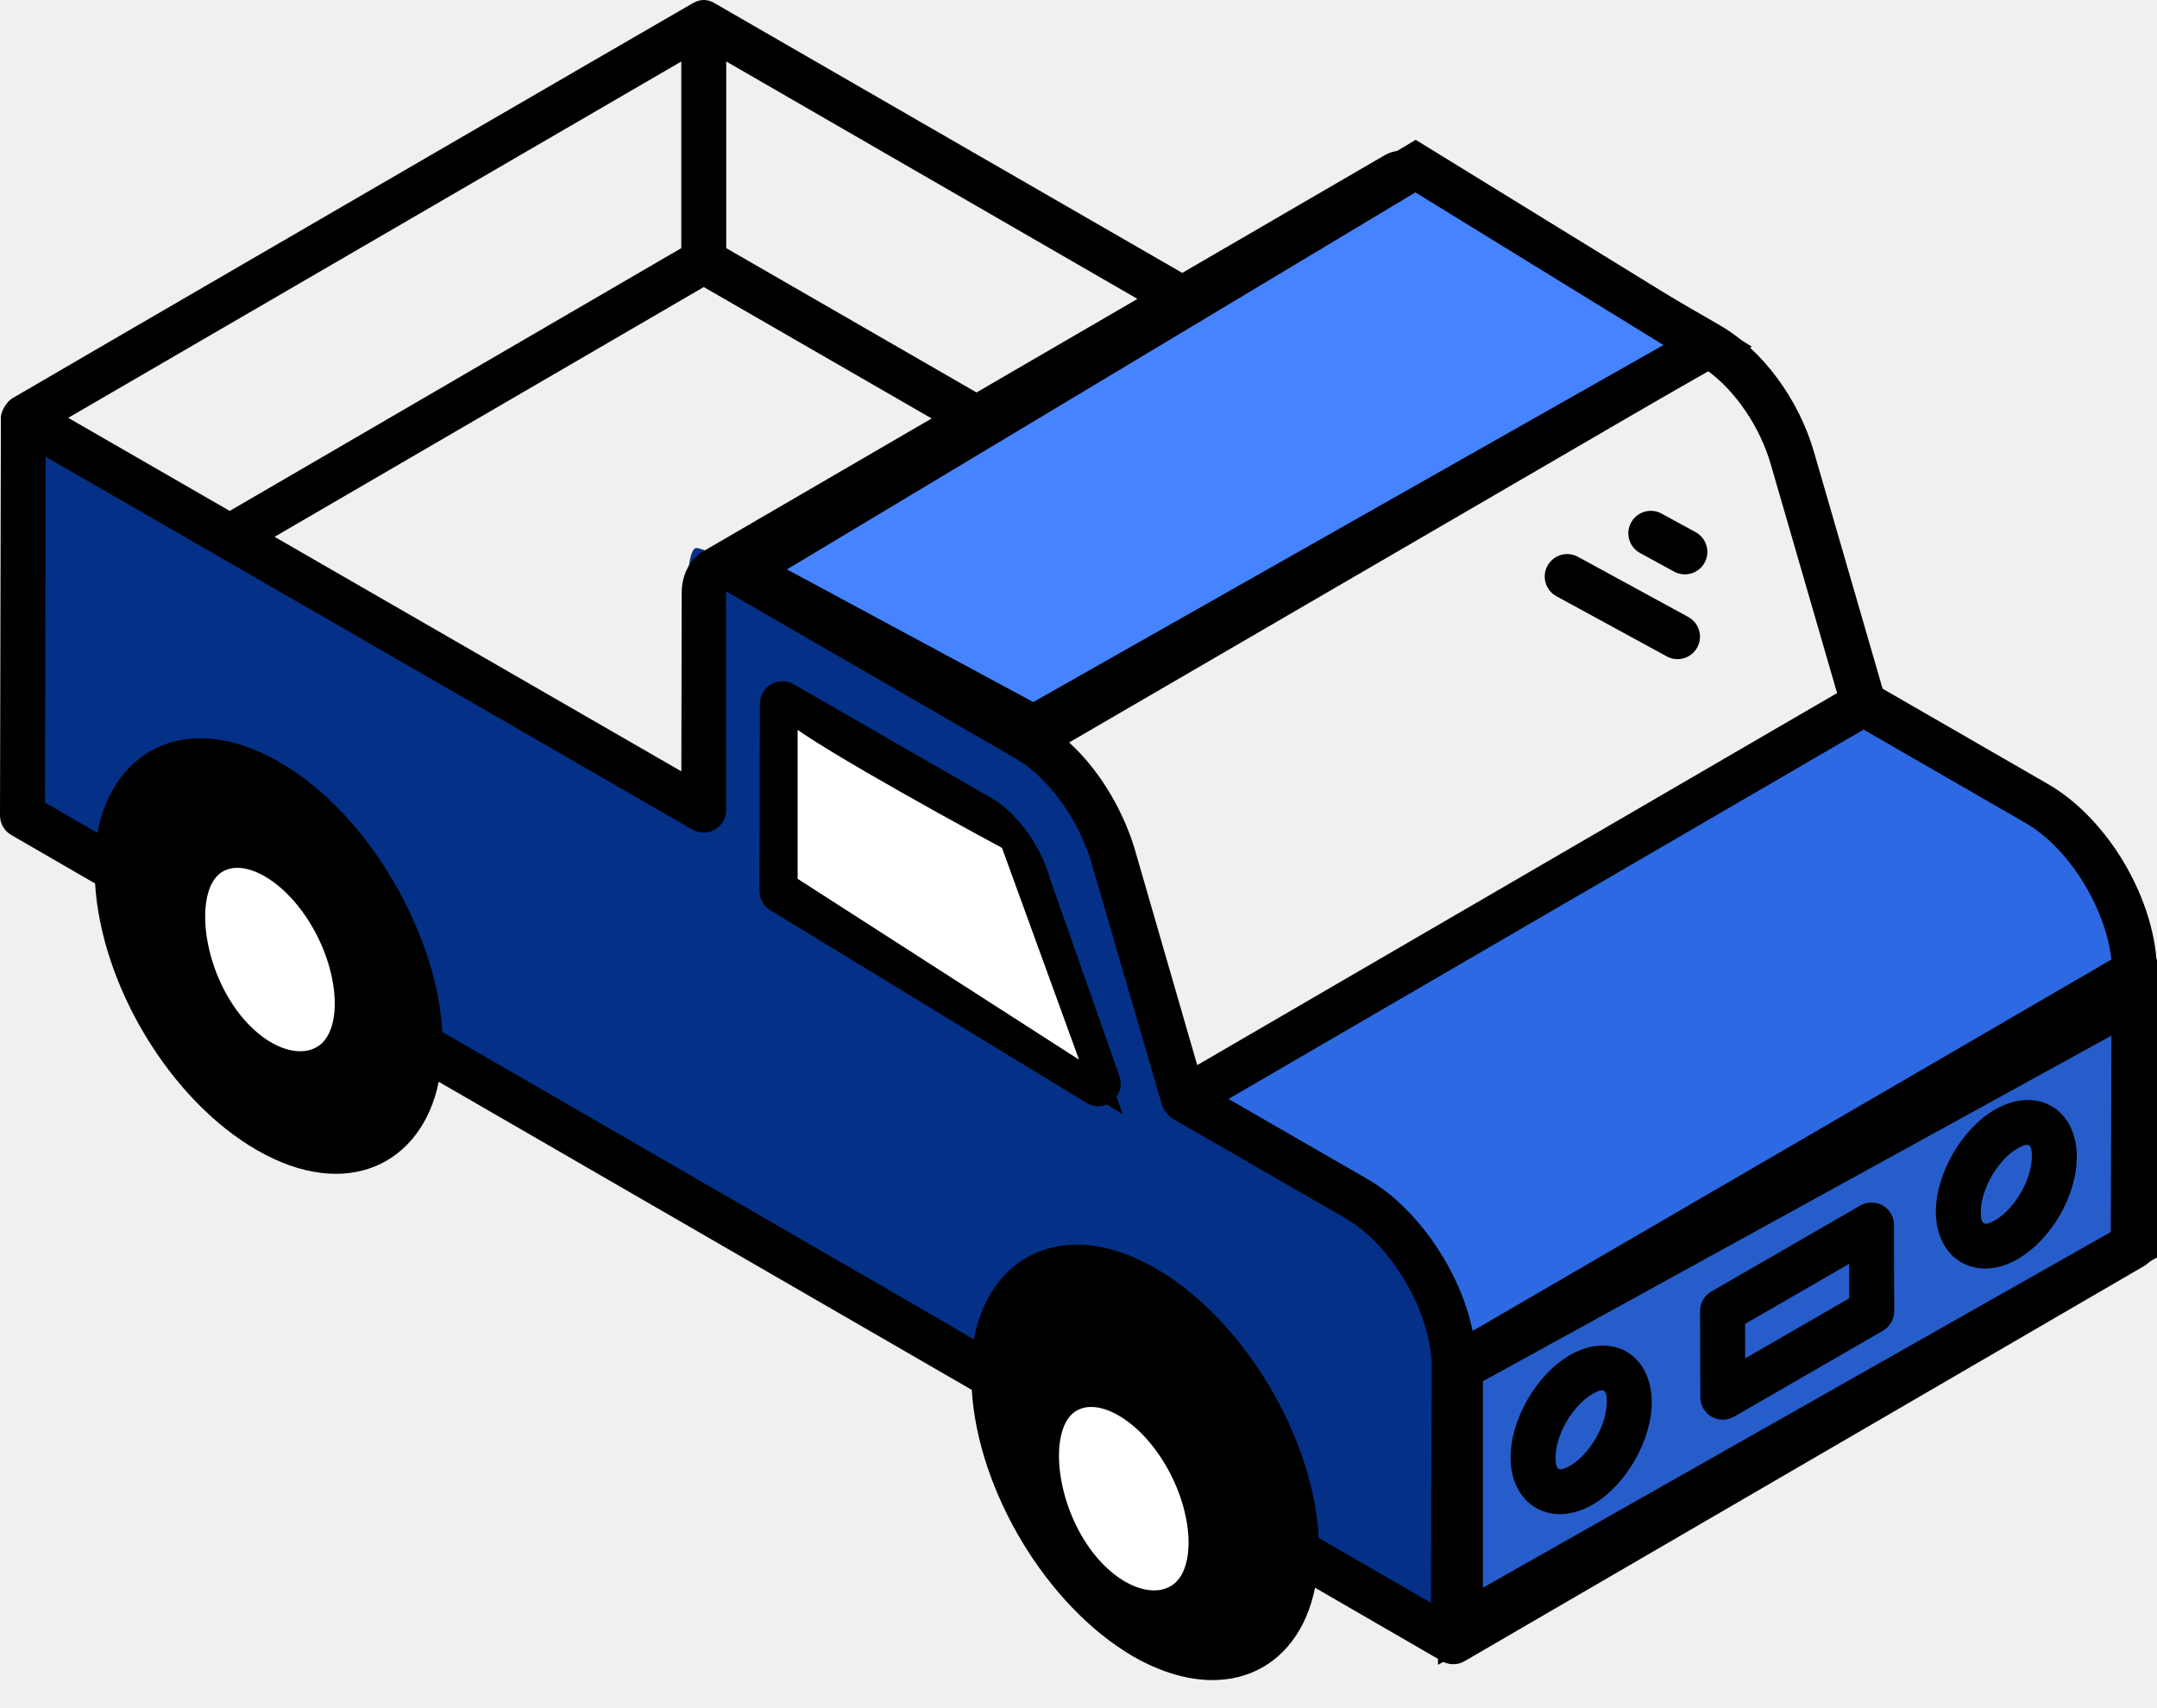
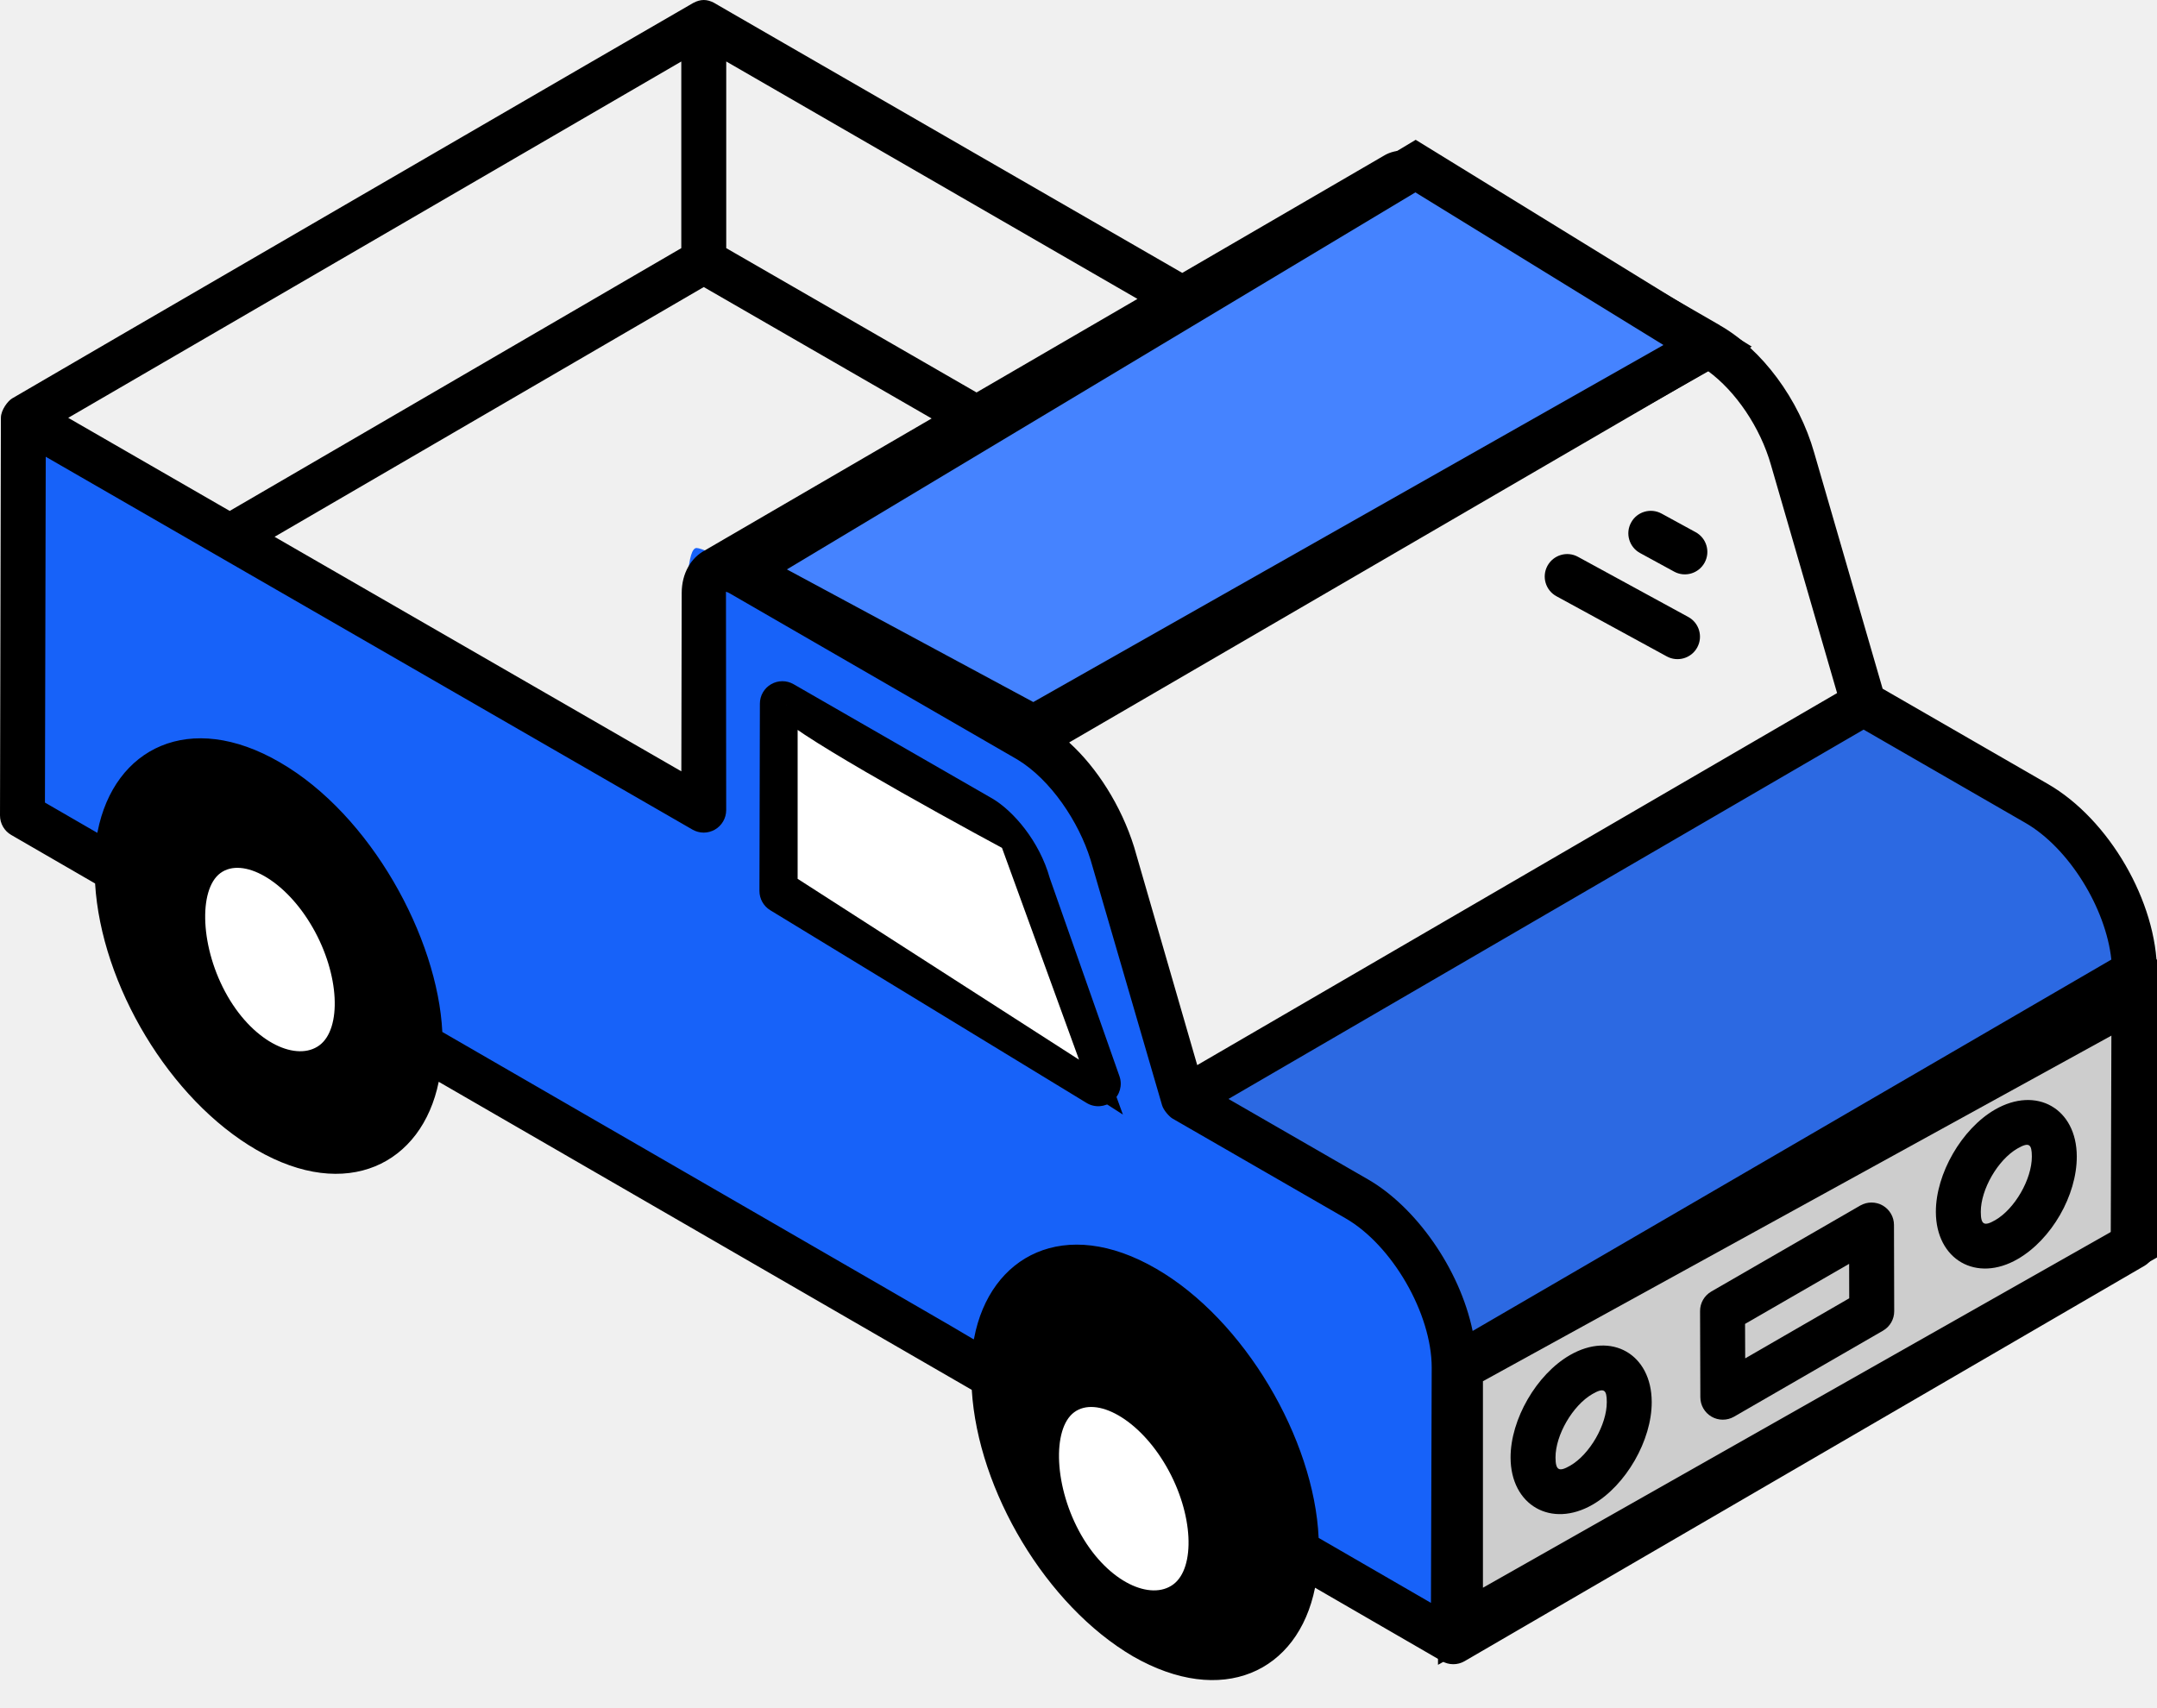
<svg xmlns="http://www.w3.org/2000/svg" width="48" height="38" viewBox="0 0 48 38" fill="none">
  <path d="M46 18.197L41.5 15.697L26.5 24.697L31 27.197L32.5 30.197L47.5 21.197L46 18.197Z" fill="#2C69E2" />
-   <path d="M47.5 27.697V22.197L32.5 30.447V36.197L47.5 27.697Z" fill="#275DCA" stroke="black" />
-   <path d="M15.5 17.697L0.5 9.197V18.222L32.5 36.697V30.197L31.5 27.697L29.5 26.197L26.5 24.197L25 19.197L23 16.197C20.667 14.864 15.9 12.197 15.5 12.197C15.1 12.197 15.333 15.864 15.5 17.697Z" fill="#043088" />
+   <path d="M47.5 27.697V22.197L32.5 30.447V36.197L47.5 27.697Z" fill="#CDCDCD" stroke="black" />
+   <path d="M15.5 17.697L0.5 9.197V18.222L32.5 36.697V30.197L31.5 27.697L29.5 26.197L26.5 24.197L25 19.197L23 16.197C20.667 14.864 15.9 12.197 15.5 12.197C15.1 12.197 15.333 15.864 15.5 17.697Z" fill="#1762F9" />
  <path d="M45.569 17.448L41.894 15.329L40.371 10.075C40.034 8.887 39.211 7.776 38.272 7.241L38.27 7.238L31.844 3.531C31.474 3.312 31.075 3.292 30.789 3.469L26.309 6.074C26.209 6.016 15.792 0.01 15.892 0.064C15.733 -0.021 15.591 -0.021 15.431 0.063C15.315 0.124 0.372 8.801 0.268 8.869C0.181 8.92 0.02 9.121 0.02 9.3L1.86917e-06 18.15C-0 18.329 0.095 18.495 0.25 18.584L2.116 19.664C2.252 21.922 3.776 24.476 5.709 25.594C7.712 26.754 9.389 25.915 9.763 24.078C12.138 25.451 20.187 30.103 21.625 30.935C21.762 33.179 23.281 35.733 25.21 36.865C27.19 38.002 28.884 37.225 29.264 35.339L32.089 36.974C32.244 37.063 32.435 37.064 32.589 36.975L32.59 36.974L32.591 36.974L47.721 28.174C47.874 28.084 47.969 27.921 47.97 27.743C47.97 27.608 48 21.785 48 21.642C48 20.074 46.932 18.232 45.569 17.448ZM46.984 21.358L32.771 29.624C32.481 28.23 31.498 26.858 30.44 26.249L27.337 24.46L41.471 16.239L45.071 18.315C46.036 18.87 46.862 20.209 46.984 21.358ZM39.41 10.351L40.881 15.426C37.226 17.551 30.297 21.581 26.642 23.707L25.238 18.854C24.948 17.924 24.402 17.082 23.804 16.537C23.8 16.533 23.797 16.529 23.793 16.525C25.151 15.735 36.718 9.007 38.006 8.257C38.627 8.71 39.173 9.515 39.41 10.351ZM15.17 13.201L15.162 17.168L6.11 11.948L15.661 6.389L20.732 9.314C18.951 10.35 15.46 12.381 15.685 12.251C15.383 12.411 15.17 12.753 15.17 13.201ZM15.161 5.523L5.112 11.372L1.518 9.3L15.161 1.369V5.523ZM31.234 4.351C31.234 4.351 31.269 4.353 31.34 4.395L37.022 7.673L29.955 11.784L22.889 15.894L17.131 12.567C31.961 3.927 29.3 5.477 31.234 4.351ZM21.731 8.735L16.161 5.523V1.368L25.312 6.653L21.731 8.735ZM6.21 24.729C4.499 23.739 3.099 21.33 3.09 19.334C3.098 17.453 4.325 17.019 5.728 17.834L5.729 17.834C7.45 18.828 8.848 21.248 8.849 23.259C8.832 25.011 7.71 25.597 6.21 24.729ZM9.843 22.969C9.74 20.869 8.252 18.137 6.23 16.969L6.229 16.968C4.22 15.801 2.539 16.645 2.172 18.509C2.17 18.519 2.166 18.527 2.165 18.537L1 17.863L1.018 10.166C4.177 11.988 10.93 15.881 15.41 18.465C15.487 18.509 15.573 18.532 15.66 18.532C15.746 18.532 15.832 18.509 15.909 18.465C16.064 18.376 16.159 18.211 16.16 18.033L16.155 13.17C16.173 13.176 16.192 13.183 16.22 13.196L22.633 16.901C23.383 17.351 24.009 18.297 24.268 19.136C24.269 19.139 24.27 19.142 24.271 19.145L25.86 24.601C25.892 24.712 26.023 24.856 26.09 24.895L29.94 27.115C30.981 27.713 31.86 29.237 31.86 30.441L31.843 35.676L29.344 34.23C29.244 32.027 27.691 29.372 25.73 28.239C23.69 27.055 22.028 27.947 21.678 29.78C21.676 29.791 21.672 29.8 21.669 29.812C21.108 29.475 21.032 29.437 9.843 22.969ZM25.713 36.001C23.666 34.799 22.311 31.799 22.656 29.974C22.916 28.596 24.024 28.405 25.227 29.104L25.23 29.105C26.967 30.108 28.358 32.526 28.349 34.519C28.332 36.262 27.238 36.877 25.713 36.001ZM32.843 35.67C32.843 35.464 32.86 30.407 32.859 30.73C49.454 21.088 45.755 23.237 46.987 22.521L46.971 27.454L32.843 35.67Z" fill="black" />
  <path d="M24.755 24.511C24.919 24.377 24.982 24.155 24.912 23.956L23.362 19.548C23.129 18.713 22.543 18.048 22.09 17.778L17.66 15.229C17.505 15.139 17.314 15.14 17.16 15.229C17.005 15.318 16.91 15.483 16.91 15.662L16.9 19.83C16.9 20.005 16.991 20.168 17.14 20.259L24.18 24.549C24.362 24.66 24.593 24.642 24.755 24.511ZM17.901 19.552L17.91 16.527L21.584 18.641C21.827 18.785 22.239 19.245 22.409 19.847L23.504 22.966L17.901 19.552Z" fill="black" />
  <path d="M6.221 19.549C5.297 19.014 4.34 19.477 4.34 20.668C4.352 21.557 4.945 22.565 5.719 23.014L5.721 23.015C6.639 23.541 7.568 23.081 7.6 21.961V21.932C7.6 21.022 7.005 19.997 6.221 19.549ZM6.22 22.149C6.079 22.067 5.757 21.775 5.559 21.392C5.432 21.143 5.343 20.877 5.34 20.631C5.34 20.361 5.398 20.229 5.722 20.415C6.189 20.683 6.6 21.391 6.6 21.947C6.591 22.264 6.495 22.305 6.22 22.149Z" fill="black" />
  <path d="M25.727 30.818C24.793 30.282 23.84 30.752 23.84 31.928C23.852 32.822 24.445 33.835 25.216 34.282C26.149 34.834 27.084 34.333 27.1 33.222V33.205C27.11 32.319 26.51 31.271 25.727 30.818ZM26.1 33.215C26.095 33.543 25.99 33.579 25.721 33.419C25.259 33.151 24.847 32.448 24.84 31.892C24.84 31.605 24.912 31.503 25.229 31.684C25.7 31.958 26.107 32.664 26.1 33.194V33.215Z" fill="black" />
  <path d="M34.935 30.162C34.192 30.591 33.613 31.593 33.615 32.443C33.618 33.506 34.521 34.021 35.442 33.489C36.182 33.061 36.759 32.058 36.756 31.204C36.753 30.139 35.859 29.628 34.935 30.162ZM34.942 32.622C34.697 32.763 34.616 32.733 34.615 32.44C34.614 31.941 34.997 31.281 35.435 31.028C35.696 30.878 35.756 30.93 35.756 31.207C35.758 31.71 35.377 32.371 34.942 32.622Z" fill="black" />
  <path d="M44.394 24.697C43.655 25.124 43.077 26.125 43.079 26.975C43.082 28.04 43.982 28.555 44.901 28.023C45.652 27.589 46.217 26.608 46.215 25.74C46.213 24.676 45.321 24.163 44.394 24.697ZM44.401 27.157C44.148 27.303 44.08 27.255 44.079 26.973C44.078 26.473 44.459 25.814 44.894 25.563C45.157 25.412 45.214 25.467 45.215 25.742C45.216 26.245 44.836 26.906 44.401 27.157Z" fill="black" />
  <path d="M41.897 26.832C41.741 26.743 41.55 26.744 41.397 26.832L38.082 28.746C37.927 28.836 37.831 29.002 37.832 29.181L37.838 31.1C37.838 31.278 37.934 31.443 38.088 31.532C38.24 31.62 38.431 31.622 38.588 31.532L41.902 29.618C42.058 29.528 42.153 29.363 42.152 29.184L42.147 27.264C42.147 27.086 42.051 26.921 41.897 26.832ZM38.836 30.234L38.833 29.467L41.149 28.13L41.151 28.897L38.836 30.234Z" fill="black" />
  <path d="M37.569 13.732L35.114 12.393C34.874 12.261 34.569 12.35 34.436 12.593C34.304 12.835 34.393 13.139 34.636 13.271L37.091 14.61C37.33 14.741 37.636 14.655 37.769 14.41C37.901 14.168 37.812 13.864 37.569 13.732Z" fill="black" />
  <path d="M37.733 11.845L36.975 11.431C36.733 11.299 36.428 11.388 36.297 11.631C36.164 11.873 36.254 12.177 36.496 12.309L37.255 12.723C37.494 12.854 37.799 12.768 37.933 12.523C38.065 12.281 37.976 11.977 37.733 11.845Z" fill="black" />
  <path d="M17.5 15.697V19.697L24.5 24.197L22.5 18.697C20.833 17.801 17.5 15.947 17.5 15.697Z" fill="white" stroke="black" stroke-width="0.5" />
  <path d="M27.895 31.197C29.218 33.505 29.144 36.042 27.895 36.757C26.647 37.472 24.43 36.505 23.108 34.197C21.786 31.889 21.859 29.114 23.107 28.399C24.355 27.684 26.573 28.889 27.895 31.197Z" fill="black" />
  <path d="M25.955 32.639C26.564 33.697 26.604 34.897 26.109 35.265C25.615 35.633 24.674 35.23 24.064 34.172C23.455 33.114 23.408 31.802 23.903 31.434C24.398 31.066 25.346 31.581 25.955 32.639Z" fill="white" />
  <path d="M8.252 19.197C9.574 21.505 9.5 24.982 8.252 25.697C7.004 26.412 4.787 25.009 3.465 22.701C2.142 20.393 2.216 17.617 3.464 16.902C4.712 16.187 6.93 16.889 8.252 19.197Z" fill="black" />
  <path d="M6.955 20.639C7.564 21.697 7.604 22.897 7.109 23.265C6.615 23.633 5.674 23.23 5.064 22.172C4.455 21.114 4.408 19.802 4.903 19.434C5.398 19.066 6.346 19.581 6.955 20.639Z" fill="white" />
  <path d="M38 7.697L31.5 3.697L16.5 12.697L23 16.197L38 7.697Z" fill="#4583FF" stroke="black" />
</svg>
